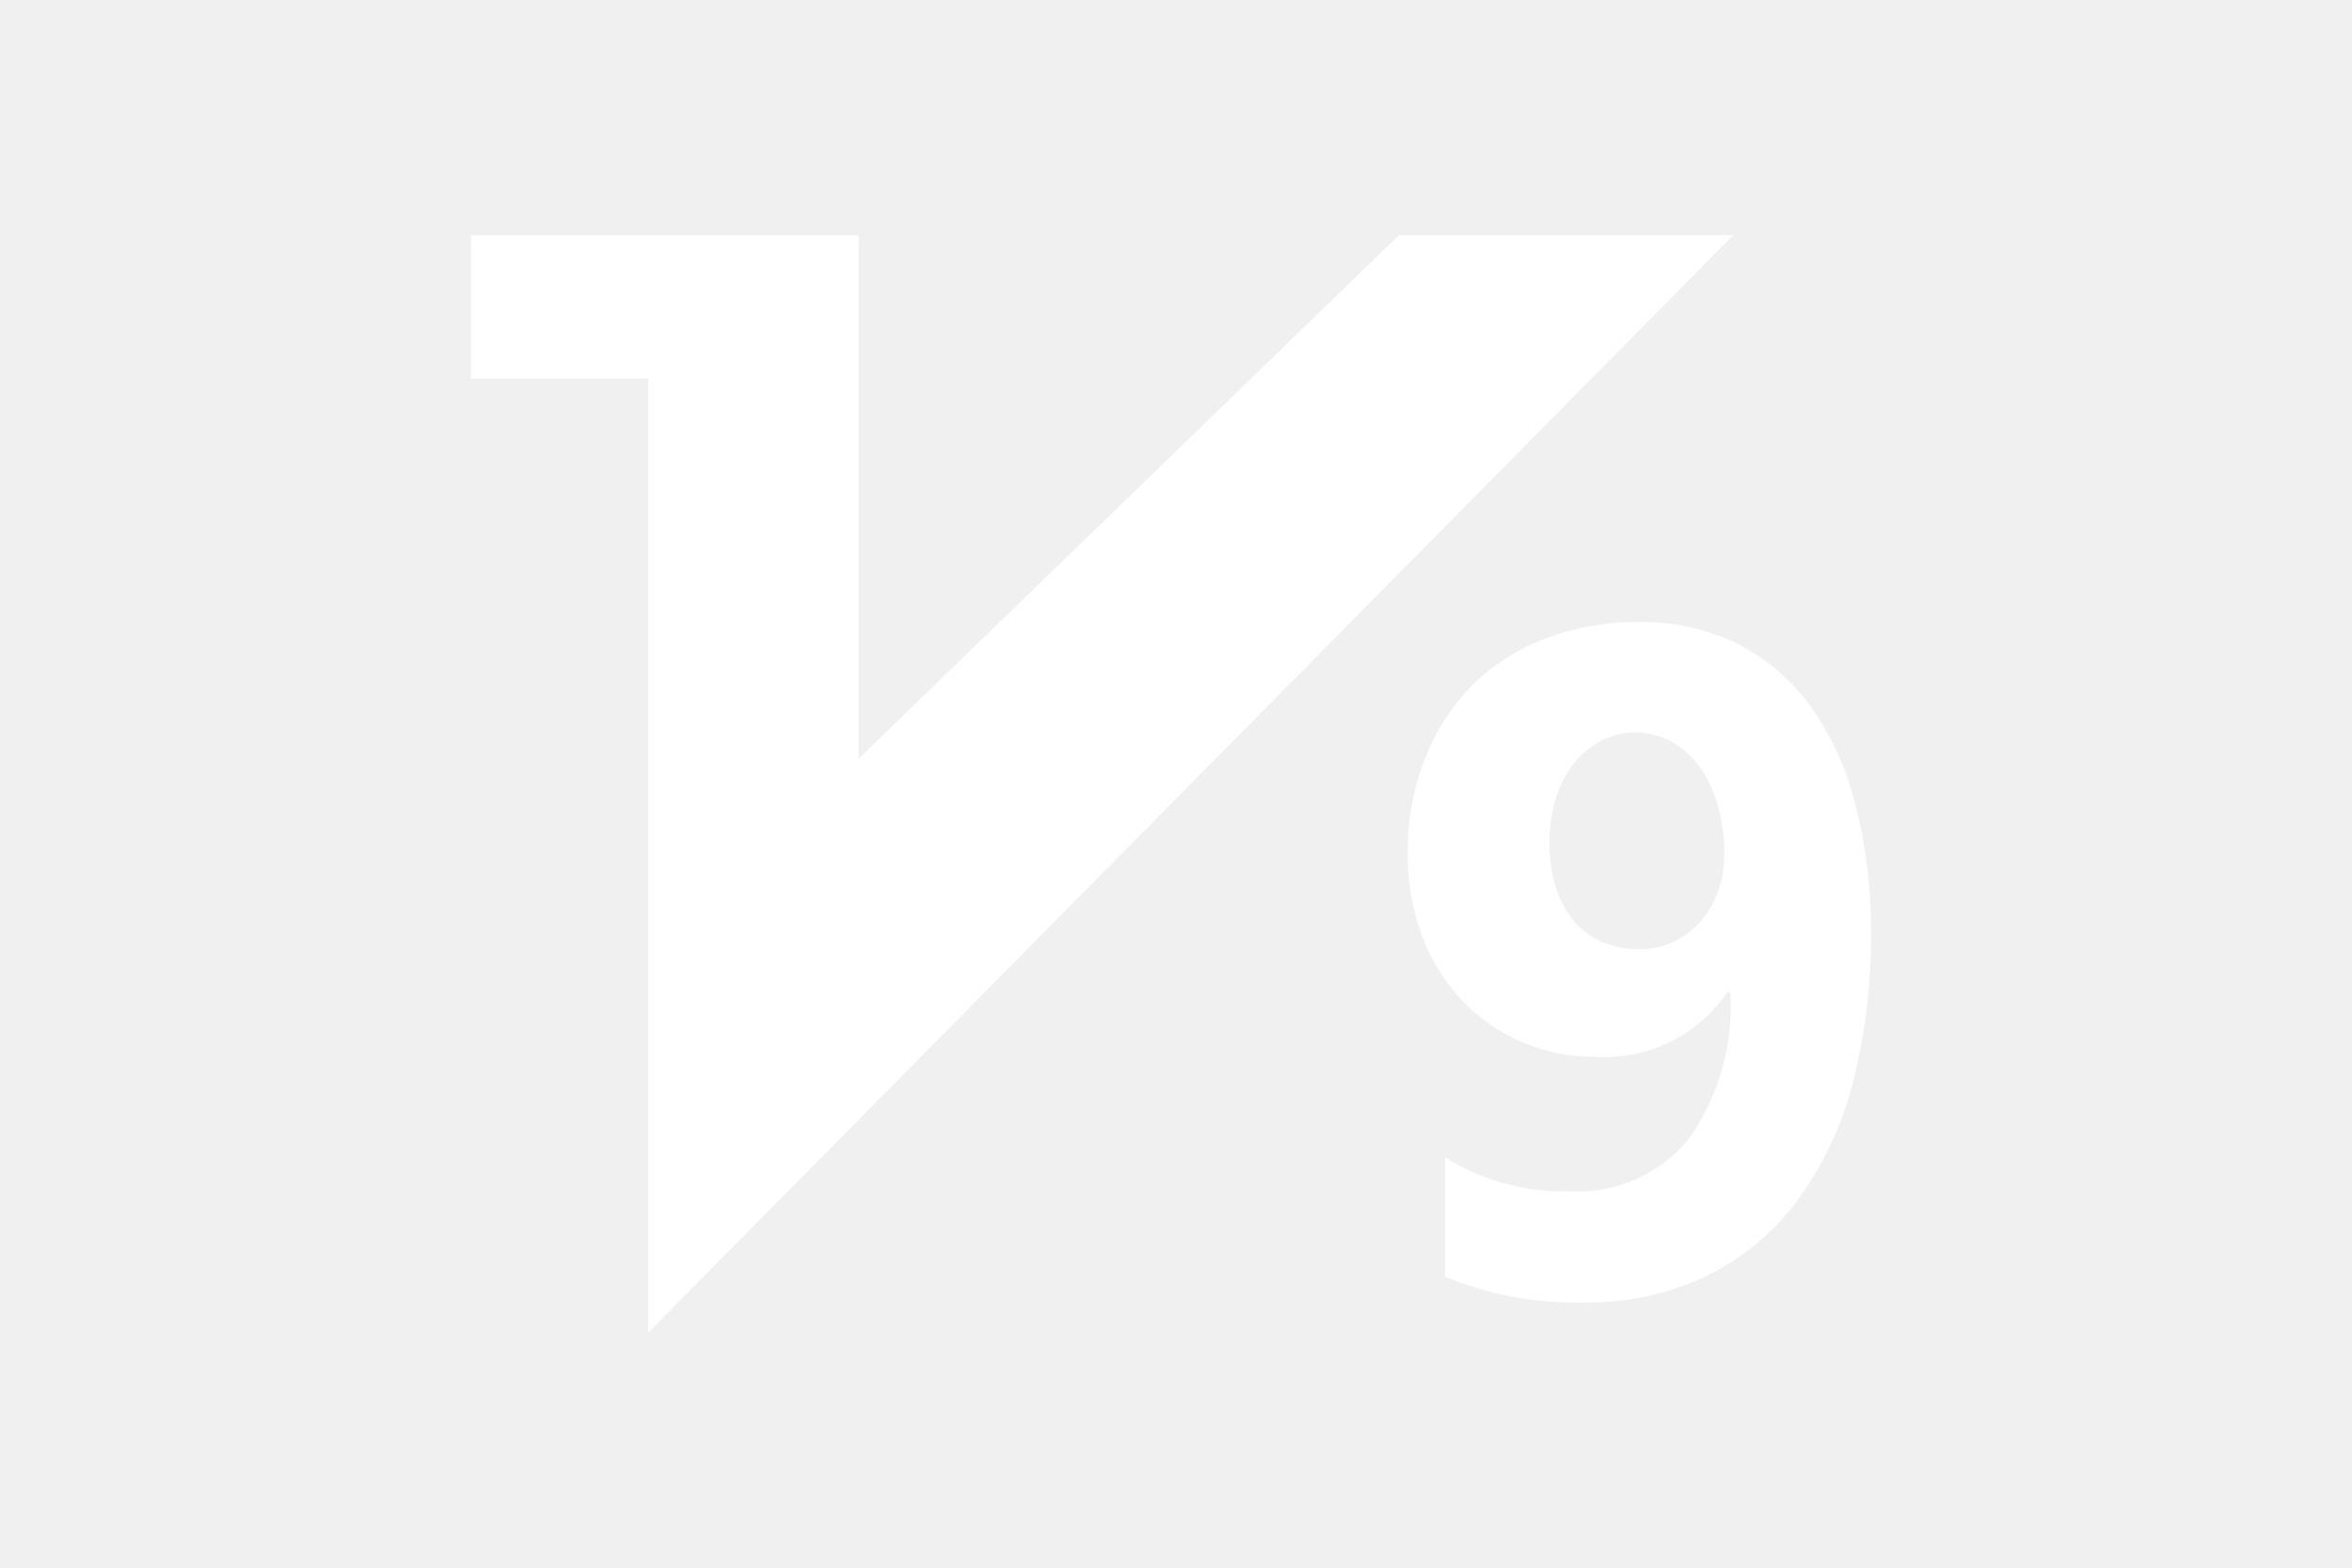
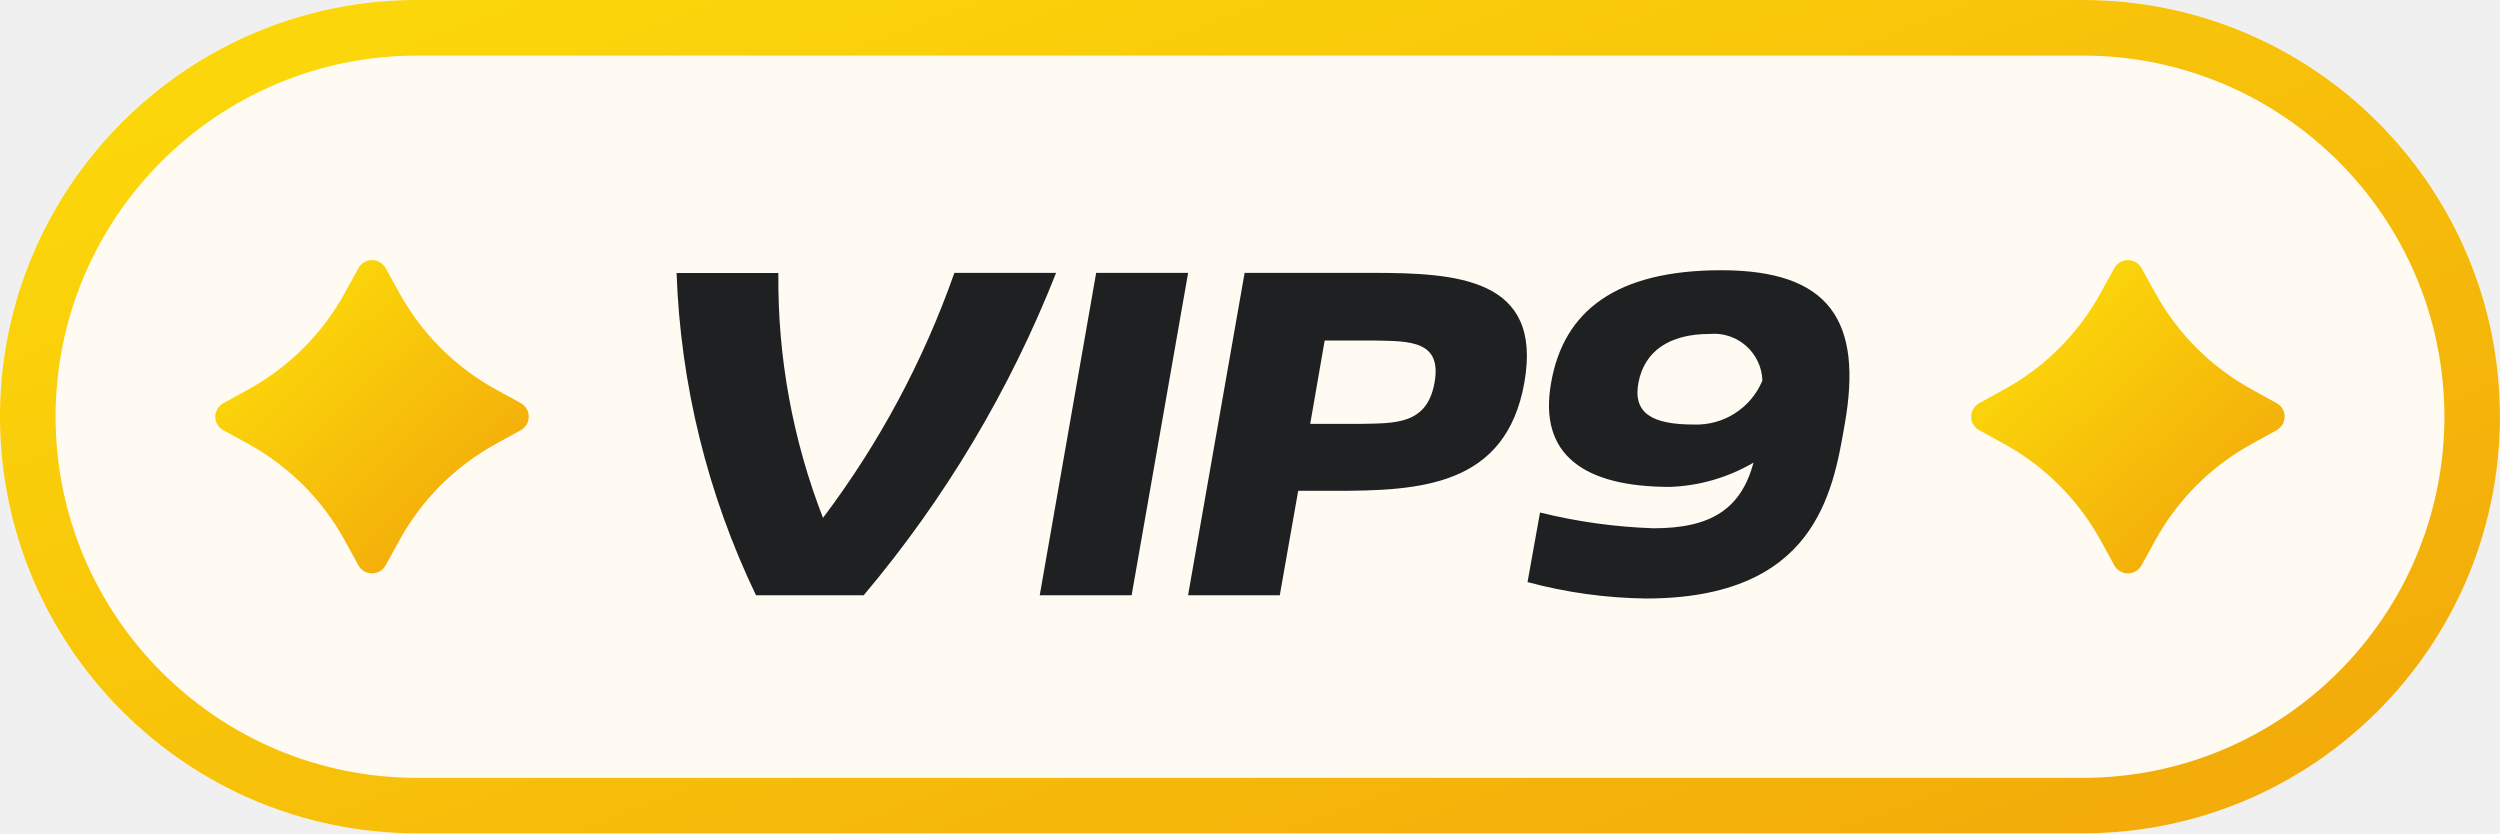
- <svg xmlns="http://www.w3.org/2000/svg" width="15" height="10" viewBox="0 0 15 10">
+ <svg xmlns="http://www.w3.org/2000/svg" xmlns:xlink="http://www.w3.org/1999/xlink" width="42" height="14" viewBox="0 0 42 14">
  <defs>
-     <clipPath id="clip-V9_w">
-       <rect width="15" height="10" />
-     </clipPath>
+     <linearGradient id="linear-gradient" x1="0.071" y1="0.141" x2="0.918" y2="0.896" gradientUnits="objectBoundingBox">
+       <stop offset="0" stop-color="#fbd60a" />
+       <stop offset="1" stop-color="#f3ac0a" />
+     </linearGradient>
+     <linearGradient id="linear-gradient-2" x1="0.196" y1="0.209" x2="0.803" y2="0.853" xlink:href="#linear-gradient" />
  </defs>
-   <g id="V9_w" clip-path="url(#clip-V9_w)">
-     <g id="Group_5196" data-name="Group 5196" transform="translate(752.403 -10549.096)">
-       <path id="Path_8006" data-name="Path 8006" d="M-909.4,10562v.916h1.131V10569l6.92-7h-2.132l-3.446,3.339V10562Z" transform="translate(160 -11.404)" fill="#fff" />
-       <path id="Path_9275" data-name="Path 9275" d="M3.185-2.3a3.727,3.727,0,0,1-.123,1A2.146,2.146,0,0,1,2.7-.557a1.585,1.585,0,0,1-.576.467,1.764,1.764,0,0,1-.771.163A2.189,2.189,0,0,1,.469-.091V-.853a1.422,1.422,0,0,0,.8.217.917.917,0,0,0,.747-.325,1.451,1.451,0,0,0,.272-.94l-.018-.006a.951.951,0,0,1-.847.413,1.162,1.162,0,0,1-.476-.1,1.144,1.144,0,0,1-.378-.268,1.225,1.225,0,0,1-.249-.409,1.469,1.469,0,0,1-.089-.521,1.619,1.619,0,0,1,.108-.6,1.382,1.382,0,0,1,.3-.469,1.338,1.338,0,0,1,.467-.3,1.639,1.639,0,0,1,.6-.107,1.382,1.382,0,0,1,.615.133,1.293,1.293,0,0,1,.464.385,1.8,1.8,0,0,1,.293.618A3.132,3.132,0,0,1,3.185-2.3ZM2.25-2.795a1.089,1.089,0,0,0-.041-.3.8.8,0,0,0-.114-.245.556.556,0,0,0-.179-.163.46.46,0,0,0-.231-.06.471.471,0,0,0-.221.053.539.539,0,0,0-.174.145.687.687,0,0,0-.114.221.913.913,0,0,0-.041.278.951.951,0,0,0,.041.292.622.622,0,0,0,.116.215.485.485,0,0,0,.18.133.587.587,0,0,0,.234.045.5.5,0,0,0,.223-.048.536.536,0,0,0,.171-.13.59.59,0,0,0,.111-.193A.713.713,0,0,0,2.25-2.795Z" transform="translate(-743.656 10557.331)" fill="#fff" />
+   <g id="小_VIP9" transform="translate(-6037.902 -994)">
+     <g id="Rectangle_62529" data-name="Rectangle 62529" transform="translate(6037.902 994)">
+       <g id="Group_39763" data-name="Group 39763">
+         <path id="Path_51744" data-name="Path 51744" d="M11120.222-5852.444h28a7,7,0,0,1,7,7h0a7,7,0,0,1-7,7h-28a7,7,0,0,1-7-7h0A7,7,0,0,1,11120.222-5852.444Z" transform="translate(-11113.222 5852.444)" fill="#fffbf2" />
+       </g>
+       <g id="Group_39764" data-name="Group 39764">
+         <path id="Path_51745" data-name="Path 51745" d="M11148.221-5838.444h-28a7.008,7.008,0,0,1-7-7,7.008,7.008,0,0,1,7-7h28a7.008,7.008,0,0,1,7,7A7.008,7.008,0,0,1,11148.221-5838.444Zm-28-13.066a6.073,6.073,0,0,0-6.066,6.067,6.074,6.074,0,0,0,6.066,6.067h28a6.075,6.075,0,0,0,6.067-6.067,6.074,6.074,0,0,0-6.067-6.067Z" transform="translate(-11113.222 5852.444)" fill="url(#linear-gradient)" />
+       </g>
+     </g>
+     <path id="Path_51733" data-name="Path 51733" d="M11119.6-5848.062l.227.411a4.108,4.108,0,0,0,1.635,1.635l.411.226a.259.259,0,0,1,.1.353h0a.267.267,0,0,1-.1.1l-.411.227a4.09,4.09,0,0,0-1.635,1.635l-.227.412a.261.261,0,0,1-.354.1.252.252,0,0,1-.1-.1l-.226-.412a4.1,4.1,0,0,0-1.635-1.635l-.412-.227a.256.256,0,0,1-.1-.352h0a.277.277,0,0,1,.1-.1l.412-.226a4.1,4.1,0,0,0,1.635-1.635l.226-.411a.258.258,0,0,1,.351-.1h0A.253.253,0,0,1,11119.6-5848.062Z" transform="translate(-5075.221 6846.563)" fill="url(#linear-gradient-2)" />
+     <path id="Path_51733-2" data-name="Path 51733" d="M11119.6-5848.062l.227.411a4.108,4.108,0,0,0,1.635,1.635l.411.226a.259.259,0,0,1,.1.353h0a.267.267,0,0,1-.1.1l-.411.227a4.09,4.09,0,0,0-1.635,1.635l-.227.412a.261.261,0,0,1-.354.1.252.252,0,0,1-.1-.1l-.226-.412a4.1,4.1,0,0,0-1.635-1.635l-.412-.227a.256.256,0,0,1-.1-.352h0a.277.277,0,0,1,.1-.1l.412-.226a4.1,4.1,0,0,0,1.635-1.635l.226-.411a.258.258,0,0,1,.351-.1h0A.253.253,0,0,1,11119.6-5848.062Z" transform="translate(-5045.722 6846.563)" fill="url(#linear-gradient-2)" />
+     <g id="VIP10" transform="translate(-4951.296 6817.286)" style="isolation: isolate">
+       <path id="Path_51770" data-name="Path 51770" d="M-4.467-5.416A15.2,15.2,0,0,1-6.674-1.3a11.037,11.037,0,0,1-.75-4.114h-1.71A13.623,13.623,0,0,0-7.8,0H-5.99A19.506,19.506,0,0,0-2.758-5.416Zm3.927,0H-2.085L-3.033,0h1.544Zm.949,0L-.541,0H1l.309-1.754h.6c1.434,0,2.89-.066,3.2-1.82S3.982-5.416,2.548-5.416ZM2.361-2.879H1.511l.243-1.4H2.6c.585.011,1.125,0,1,.706S2.945-2.89,2.361-2.879ZM7.28-1.125A9.173,9.173,0,0,1,5.372-1.39L5.162-.221A8.041,8.041,0,0,0,7.148.055c2.846,0,3.144-1.776,3.342-2.923C10.8-4.611,10.237-5.46,8.416-5.46c-1.765,0-2.647.684-2.857,1.886-.221,1.224.563,1.754,2,1.754a2.991,2.991,0,0,0,1.4-.408C8.747-1.445,8.24-1.125,7.28-1.125Zm.673-1.743c-.695,0-1.026-.188-.927-.706s.507-.816,1.2-.816a.813.813,0,0,1,.882.783A1.2,1.2,0,0,1,7.953-2.868Z" transform="translate(11009.698 -5813.286)" fill="#1f2022" />
    </g>
  </g>
</svg>
